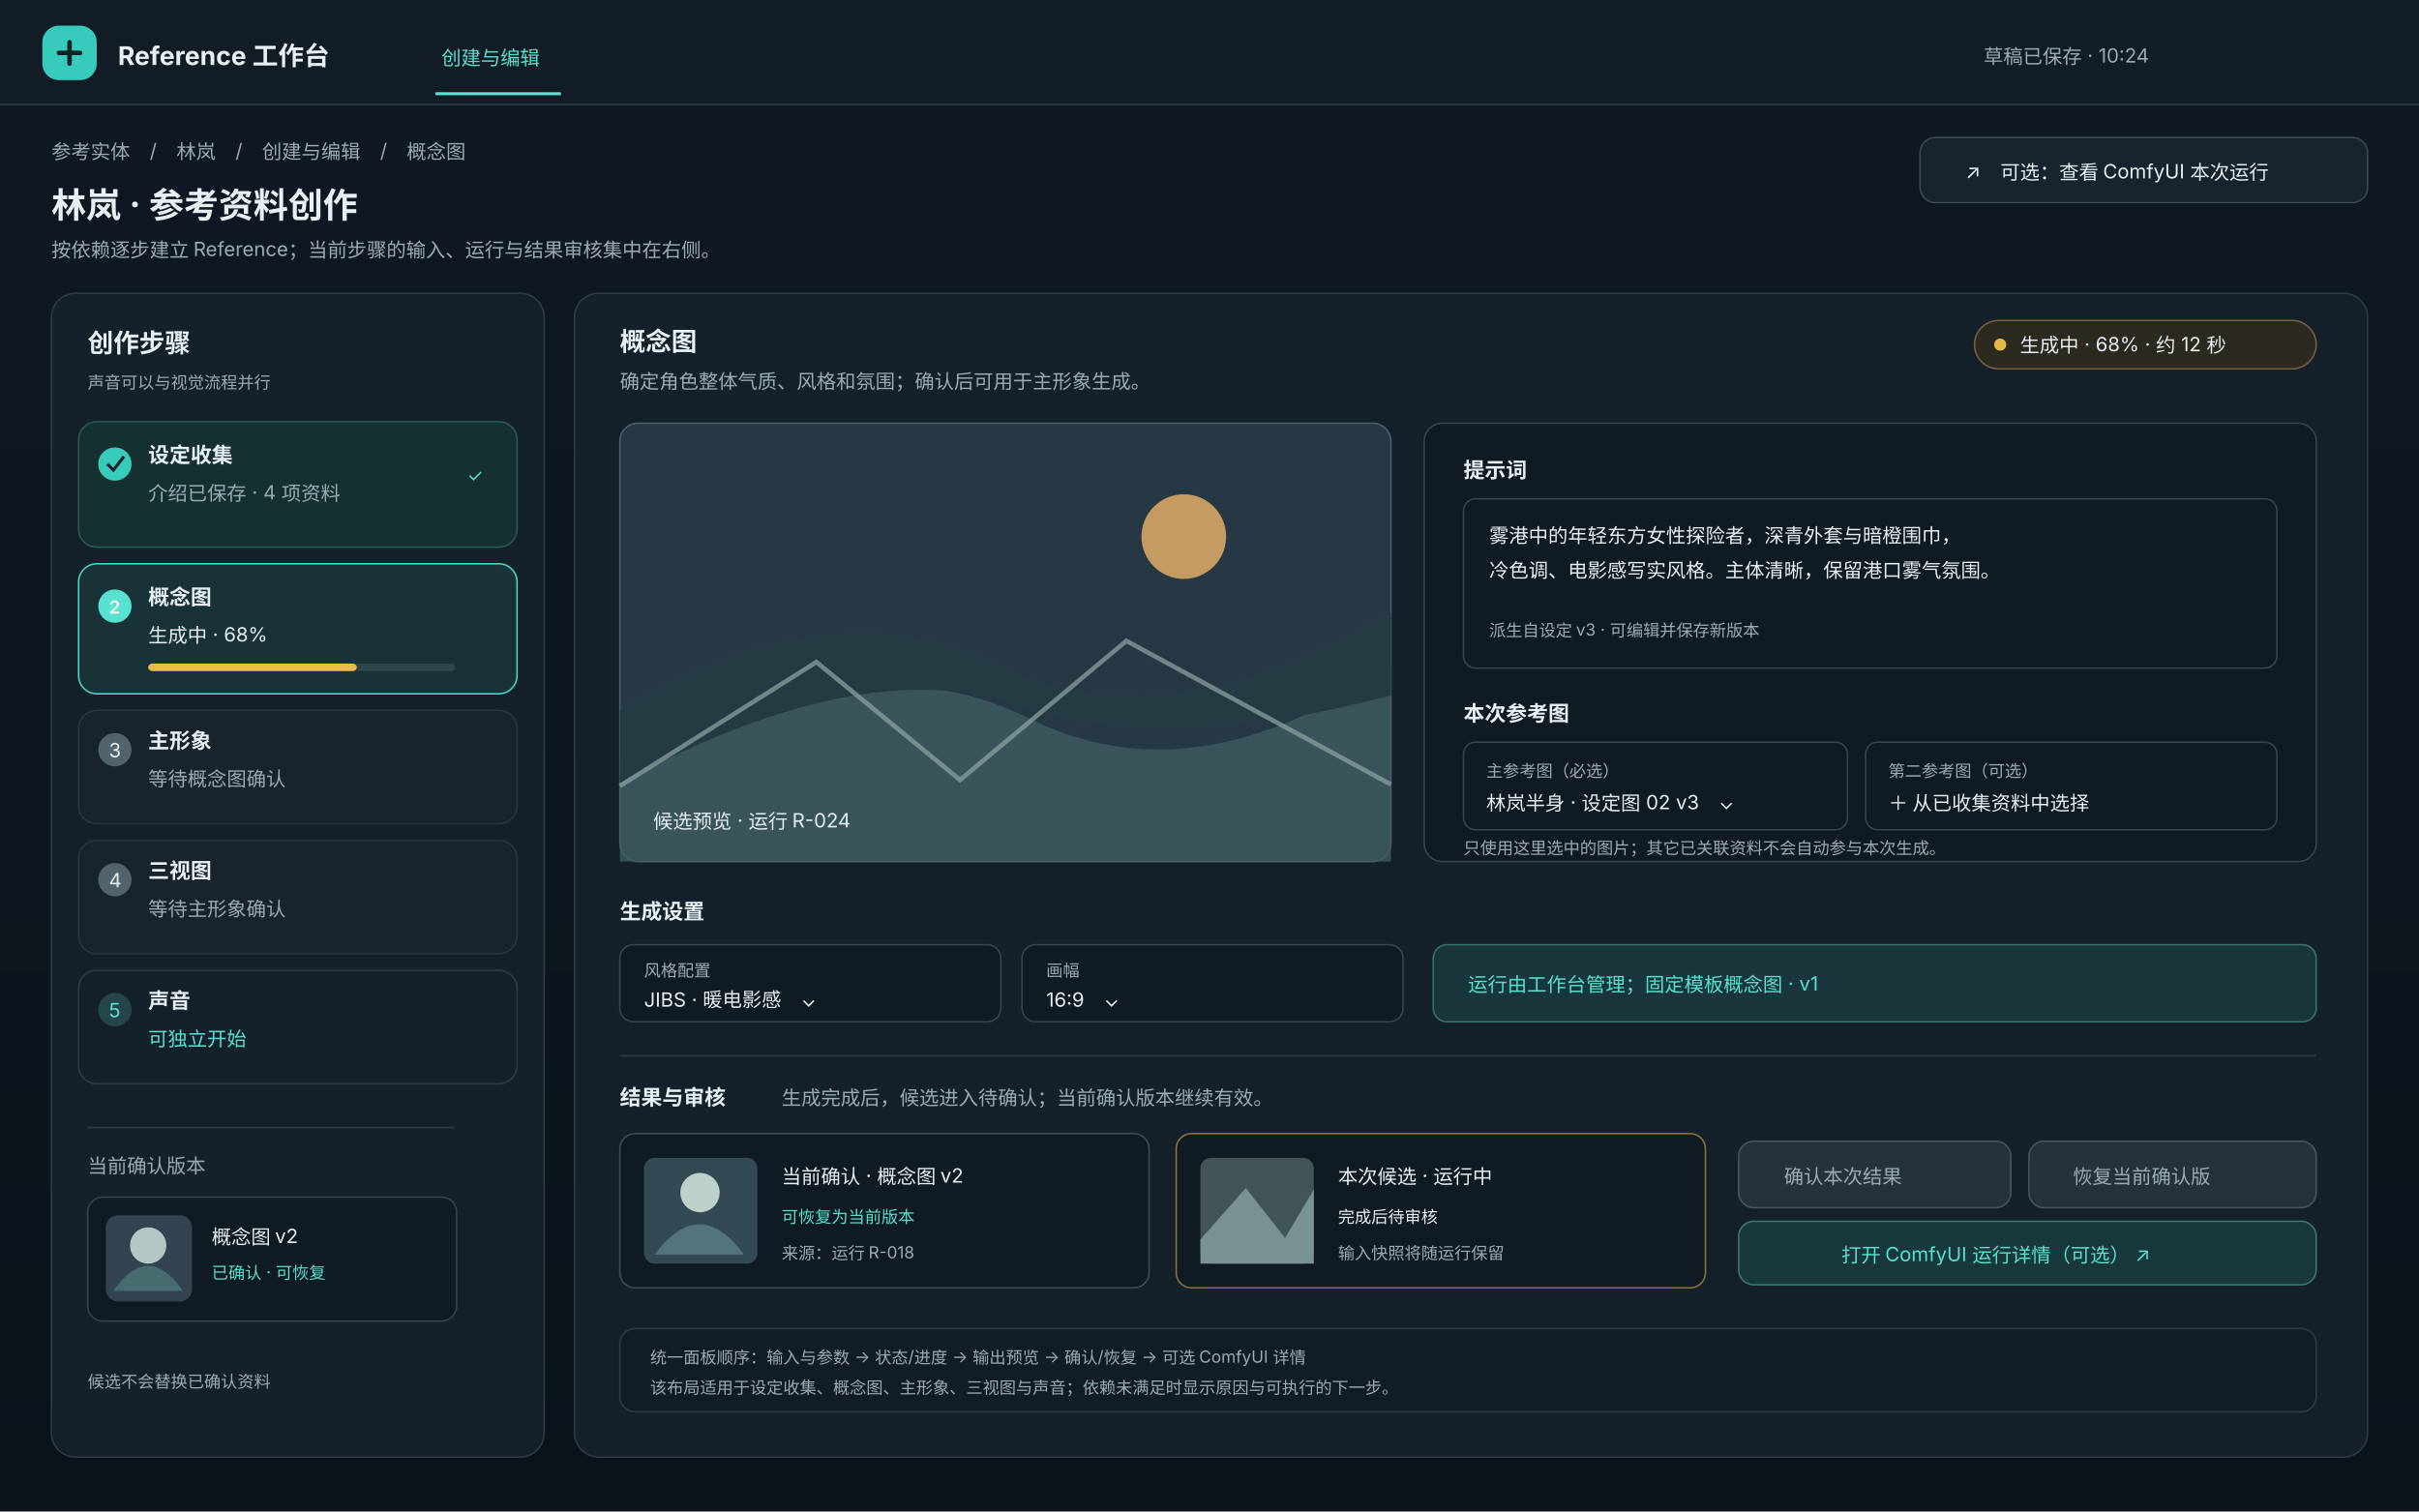
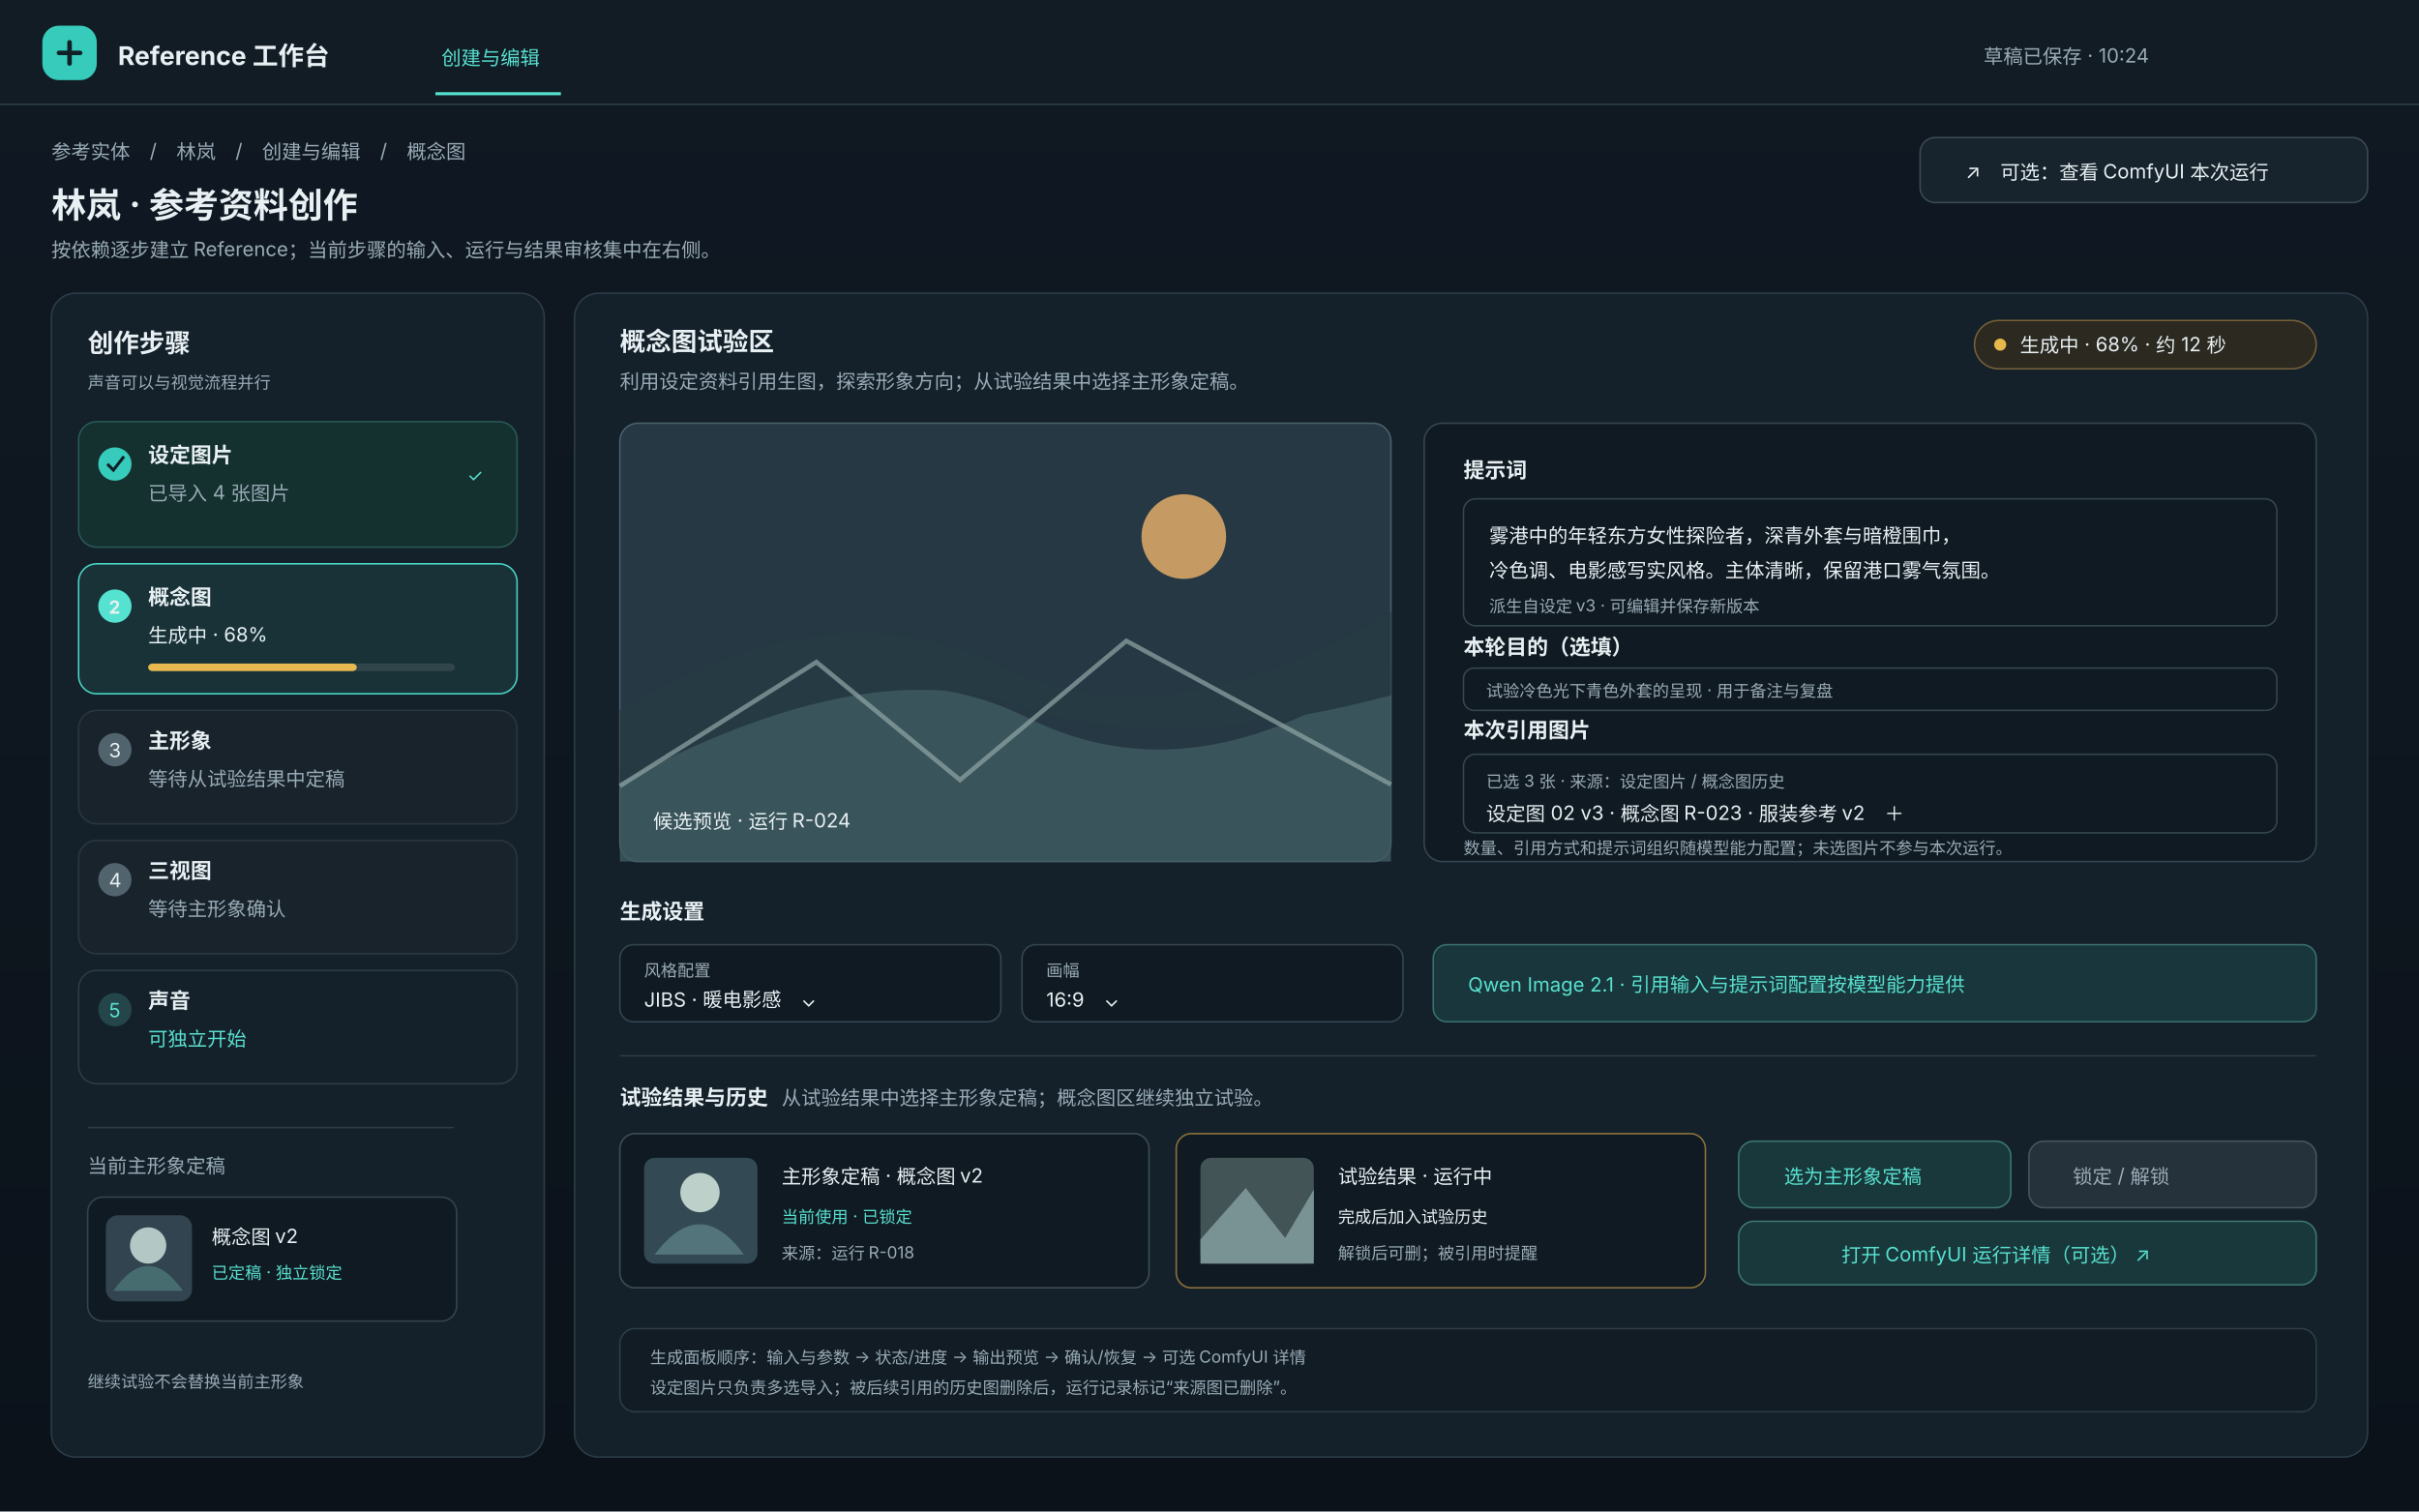
<svg xmlns="http://www.w3.org/2000/svg" width="1600" height="1000" viewBox="0 0 1600 1000">
  <defs>
    <linearGradient id="bg" x2="0" y2="1">
      <stop stop-color="#101923" />
      <stop offset="1" stop-color="#0b121a" />
    </linearGradient>
    <style>
      text{font-family:Inter,'Noto Sans CJK SC','Microsoft YaHei',sans-serif;fill:#e8f0f3}.muted{fill:#99abb6}.tiny{font-size:11px}.small{font-size:13px}.label{font-size:14px;font-weight:600}.title{font-size:23px;font-weight:700}.section{font-size:17px;font-weight:650}.accent{fill:#58e0cf}.line{stroke:#2c3b46;stroke-width:1}.card{fill:#14212b;stroke:#2c3c47}.field{fill:#101a22;stroke:#354651}.current{fill:#183238;stroke:#4bd5c4}.done{fill:#14302f;stroke:#285a55}.disabled{fill:#18232c;stroke:#293640}
    </style>
  </defs>
  <rect width="1600" height="1000" fill="url(#bg)" />
  <rect width="1600" height="70" fill="#111c25" />
  <path d="M0 69H1600" class="line" />
  <rect x="28" y="17" width="36" height="36" rx="11" fill="#36cbbb" />
  <path d="M39 35h14M46 28v14" stroke="#102027" stroke-width="3" stroke-linecap="round" />
  <text x="78" y="43" font-size="17" font-weight="700">Reference 工作台</text>
  <text x="292" y="43" class="small accent">创建与编辑</text>
  <path d="M288 62h83" stroke="#56e2d0" stroke-width="2" />
  <text x="1312" y="42" class="small muted">草稿已保存 · 10:24</text>
  <text x="34" y="105" class="small muted">参考实体　/　林岚　/　创建与编辑　/　概念图</text>
  <text x="34" y="144" class="title">林岚 · 参考资料创作</text>
  <text x="34" y="170" class="small muted">按依赖逐步建立 Reference；当前步骤的输入、运行与结果审核集中在右侧。</text>
  <rect x="1270" y="91" width="296" height="43" rx="10" fill="#17242d" stroke="#3a4a55" />
  <text x="1300" y="118" class="small">↗　可选：查看 ComfyUI 本次运行</text>
  <rect x="34" y="194" width="326" height="770" rx="16" class="card" />
  <text x="58" y="233" class="section">创作步骤</text>
  <text x="58" y="257" class="tiny muted">声音可以与视觉流程并行</text>
  <rect x="52" y="279" width="290" height="83" rx="12" class="done" />
  <circle cx="76" cy="307" r="11" fill="#37cbbb" />
  <path d="m71 307 4 4 7-9" fill="none" stroke="#102027" stroke-width="2" />
-   <text x="98" y="306" class="label">设定收集</text>
-   <text x="98" y="331" class="small muted">介绍已保存 · 4 项资料</text>
+   <text x="98" y="306" class="label">设定图片</text>
+   <text x="98" y="331" class="small muted">已导入 4 张图片</text>
  <text x="309" y="319" class="accent">✓</text>
  <rect x="52" y="373" width="290" height="86" rx="12" class="current" />
  <circle cx="76" cy="401" r="11" fill="#56e2d0" />
  <text x="72" y="406" font-size="12" font-weight="700" fill="#102027">2</text>
  <text x="98" y="400" class="label">概念图</text>
  <text x="98" y="425" class="small" fill="#f3bf57">生成中 · 68%</text>
  <rect x="98" y="439" width="203" height="5" rx="3" fill="#31464b" />
  <rect x="98" y="439" width="138" height="5" rx="3" fill="#e7b94e" />
  <rect x="52" y="470" width="290" height="75" rx="12" class="disabled" />
  <circle cx="76" cy="496" r="11" fill="#51636d" />
  <text x="72" y="501" class="small">3</text>
  <text x="98" y="495" class="label">主形象</text>
-   <text x="98" y="520" class="small muted">等待概念图确认</text>
+   <text x="98" y="520" class="small muted">等待从试验结果中定稿</text>
  <rect x="52" y="556" width="290" height="75" rx="12" class="disabled" />
  <circle cx="76" cy="582" r="11" fill="#51636d" />
  <text x="72" y="587" class="small">4</text>
  <text x="98" y="581" class="label">三视图</text>
  <text x="98" y="606" class="small muted">等待主形象确认</text>
  <rect x="52" y="642" width="290" height="75" rx="12" class="card" />
  <circle cx="76" cy="668" r="11" fill="#24464a" />
  <text x="72" y="673" class="small accent">5</text>
  <text x="98" y="667" class="label">声音</text>
  <text x="98" y="692" class="small accent">可独立开始</text>
  <path d="M58 746h242" class="line" />
-   <text x="58" y="776" class="small muted">当前确认版本</text>
+   <text x="58" y="776" class="small muted">当前主形象定稿</text>
  <rect x="58" y="792" width="244" height="82" rx="10" fill="#101a22" stroke="#34444f" />
  <rect x="70" y="804" width="57" height="57" rx="8" fill="#314450" />
  <circle cx="98" cy="824" r="12" fill="#b3c8c5" />
  <path d="M75 854q23-33 46 0" fill="#476c70" />
  <text x="140" y="823" class="small">概念图 v2</text>
-   <text x="140" y="846" class="tiny accent">已确认 · 可恢复</text>
-   <text x="58" y="918" class="tiny muted">候选不会替换已确认资料</text>
+   <text x="140" y="846" class="tiny accent">已定稿 · 独立锁定</text>
+   <text x="58" y="918" class="tiny muted">继续试验不会替换当前主形象</text>
  <rect x="380" y="194" width="1186" height="770" rx="16" class="card" />
-   <text x="410" y="232" class="section">概念图</text>
-   <text x="410" y="257" class="small muted">确定角色整体气质、风格和氛围；确认后可用于主形象生成。</text>
+   <text x="410" y="232" class="section">概念图试验区</text>
+   <text x="410" y="257" class="small muted">利用设定资料引用生图，探索形象方向；从试验结果中选择主形象定稿。</text>
  <rect x="1306" y="212" width="226" height="32" rx="16" fill="#2b2920" stroke="#776039" />
  <circle cx="1323" cy="228" r="4" fill="#e6b84c" />
  <text x="1336" y="233" class="small" fill="#f3bf57">生成中 · 68% · 约 12 秒</text>
  <rect x="410" y="280" width="510" height="290" rx="12" fill="#253843" stroke="#4a616b" />
  <path d="M410 505 Q570 420 680 475 T920 440V570H410Z" fill="#405b62" opacity=".8" />
  <path d="M410 470 Q550 386 660 440 T920 405V460Q770 500 670 466T410 518Z" fill="#253a43" />
  <circle cx="783" cy="355" r="28" fill="#efb46c" opacity=".8" />
  <path d="M410 520 540 438 635 516 745 424 920 519" fill="none" stroke="#91a6a6" stroke-width="3" opacity=".7" />
  <text x="432" y="548" class="small">候选预览 · 运行 R-024</text>
  <rect x="942" y="280" width="590" height="290" rx="12" fill="#101a22" stroke="#354651" />
  <text x="968" y="316" class="label">提示词</text>
-   <rect x="968" y="330" width="538" height="112" rx="8" class="field" />
+   <rect x="968" y="330" width="538" height="84" rx="8" class="field" />
  <text x="985" y="359" class="small">雾港中的年轻东方女性探险者，深青外套与暗橙围巾，</text>
  <text x="985" y="382" class="small">冷色调、电影感写实风格。主体清晰，保留港口雾气氛围。</text>
-   <text x="985" y="421" class="tiny muted">派生自设定 v3 · 可编辑并保存新版本</text>
-   <text x="968" y="477" class="label">本次参考图</text>
-   <rect x="968" y="491" width="254" height="58" rx="8" class="field" />
-   <text x="983" y="514" class="tiny muted">主参考图（必选）</text>
-   <text x="983" y="536" class="small">林岚半身 · 设定图 02 v3　⌄</text>
-   <rect x="1234" y="491" width="272" height="58" rx="8" class="field" />
-   <text x="1249" y="514" class="tiny muted">第二参考图（可选）</text>
-   <text x="1249" y="536" class="small">＋ 从已收集资料中选择</text>
-   <text x="968" y="565" class="tiny muted">只使用这里选中的图片；其它已关联资料不会自动参与本次生成。</text>
+   <text x="985" y="405" class="tiny muted">派生自设定 v3 · 可编辑并保存新版本</text>
+   <text x="968" y="433" class="label">本轮目的（选填）</text>
+   <rect x="968" y="442" width="538" height="28" rx="7" class="field" />
+   <text x="983" y="461" class="tiny muted">试验冷色光下青色外套的呈现 · 用于备注与复盘</text>
+   <text x="968" y="488" class="label">本次引用图片</text>
+   <rect x="968" y="499" width="538" height="52" rx="8" class="field" />
+   <text x="983" y="521" class="tiny muted">已选 3 张 · 来源：设定图片 / 概念图历史</text>
+   <text x="983" y="543" class="small">设定图 02 v3 · 概念图 R-023 · 服装参考 v2　＋</text>
+   <text x="968" y="565" class="tiny muted">数量、引用方式和提示词组织随模型能力配置；未选图片不参与本次运行。</text>
  <text x="410" y="608" class="label">生成设置</text>
  <rect x="410" y="625" width="252" height="51" rx="9" class="field" />
  <text x="426" y="646" class="tiny muted">风格配置</text>
  <text x="426" y="666" class="small">JIBS · 暖电影感　⌄</text>
  <rect x="676" y="625" width="252" height="51" rx="9" class="field" />
  <text x="692" y="646" class="tiny muted">画幅</text>
  <text x="692" y="666" class="small">16:9　⌄</text>
  <rect x="948" y="625" width="584" height="51" rx="9" fill="#18363b" stroke="#3a7270" />
-   <text x="971" y="656" class="small accent">运行由工作台管理；固定模板概念图 · v1</text>
+   <text x="971" y="656" class="small accent">Qwen Image 2.1 · 引用输入与提示词配置按模型能力提供</text>
  <rect x="410" y="698" width="1122" height="1" fill="#2c3b46" />
-   <text x="410" y="731" class="label">结果与审核</text>
-   <text x="517" y="731" class="small muted">生成完成后，候选进入待确认；当前确认版本继续有效。</text>
+   <text x="410" y="731" class="label">试验结果与历史</text>
+   <text x="517" y="731" class="small muted">从试验结果中选择主形象定稿；概念图区继续独立试验。</text>
  <rect x="410" y="750" width="350" height="102" rx="10" fill="#101a22" stroke="#3d4d58" />
  <rect x="426" y="766" width="75" height="70" rx="7" fill="#334a54" />
  <circle cx="463" cy="789" r="13" fill="#bdd0ca" />
  <path d="M433 830q30-40 59 0" fill="#52747a" />
-   <text x="517" y="783" class="small">当前确认 · 概念图 v2</text>
-   <text x="517" y="809" class="tiny accent">可恢复为当前版本</text>
+   <text x="517" y="783" class="small">主形象定稿 · 概念图 v2</text>
+   <text x="517" y="809" class="tiny accent">当前使用 · 已锁定</text>
  <text x="517" y="833" class="tiny muted">来源：运行 R-018</text>
  <rect x="778" y="750" width="350" height="102" rx="10" fill="#101a22" stroke="#8e733b" />
  <rect x="794" y="766" width="75" height="70" rx="7" fill="#435457" />
  <path d="M794 820 824 786 850 819 869 787V836H794Z" fill="#799294" />
-   <text x="885" y="783" class="small">本次候选 · 运行中</text>
-   <text x="885" y="809" class="tiny" fill="#edc05b">完成后待审核</text>
-   <text x="885" y="833" class="tiny muted">输入快照将随运行保留</text>
-   <rect x="1150" y="755" width="180" height="44" rx="10" fill="#26323b" stroke="#465660" />
-   <text x="1180" y="783" class="small muted">确认本次结果</text>
+   <text x="885" y="783" class="small">试验结果 · 运行中</text>
+   <text x="885" y="809" class="tiny" fill="#edc05b">完成后加入试验历史</text>
+   <text x="885" y="833" class="tiny muted">解锁后可删；被引用时提醒</text>
+   <rect x="1150" y="755" width="180" height="44" rx="10" fill="#18383b" stroke="#3d7772" />
+   <text x="1180" y="783" class="small accent">选为主形象定稿</text>
  <rect x="1342" y="755" width="190" height="44" rx="10" fill="#26323b" stroke="#465660" />
-   <text x="1371" y="783" class="small muted">恢复当前确认版</text>
+   <text x="1371" y="783" class="small muted">锁定 / 解锁</text>
  <rect x="1150" y="808" width="382" height="42" rx="10" fill="#18383b" stroke="#3d7772" />
  <text x="1218" y="835" class="small accent">打开 ComfyUI 运行详情（可选） ↗</text>
  <rect x="410" y="879" width="1122" height="55" rx="10" fill="#111c25" stroke="#2d3d47" />
-   <text x="430" y="902" class="tiny muted">统一面板顺序：输入与参数 → 状态/进度 → 输出预览 → 确认/恢复 → 可选 ComfyUI 详情</text>
-   <text x="430" y="922" class="tiny muted">该布局适用于设定收集、概念图、主形象、三视图与声音；依赖未满足时显示原因与可执行的下一步。</text>
+   <text x="430" y="902" class="tiny muted">生成面板顺序：输入与参数 → 状态/进度 → 输出预览 → 确认/恢复 → 可选 ComfyUI 详情</text>
+   <text x="430" y="922" class="tiny muted">设定图片只负责多选导入；被后续引用的历史图删除后，运行记录标记“来源图已删除”。</text>
</svg>
